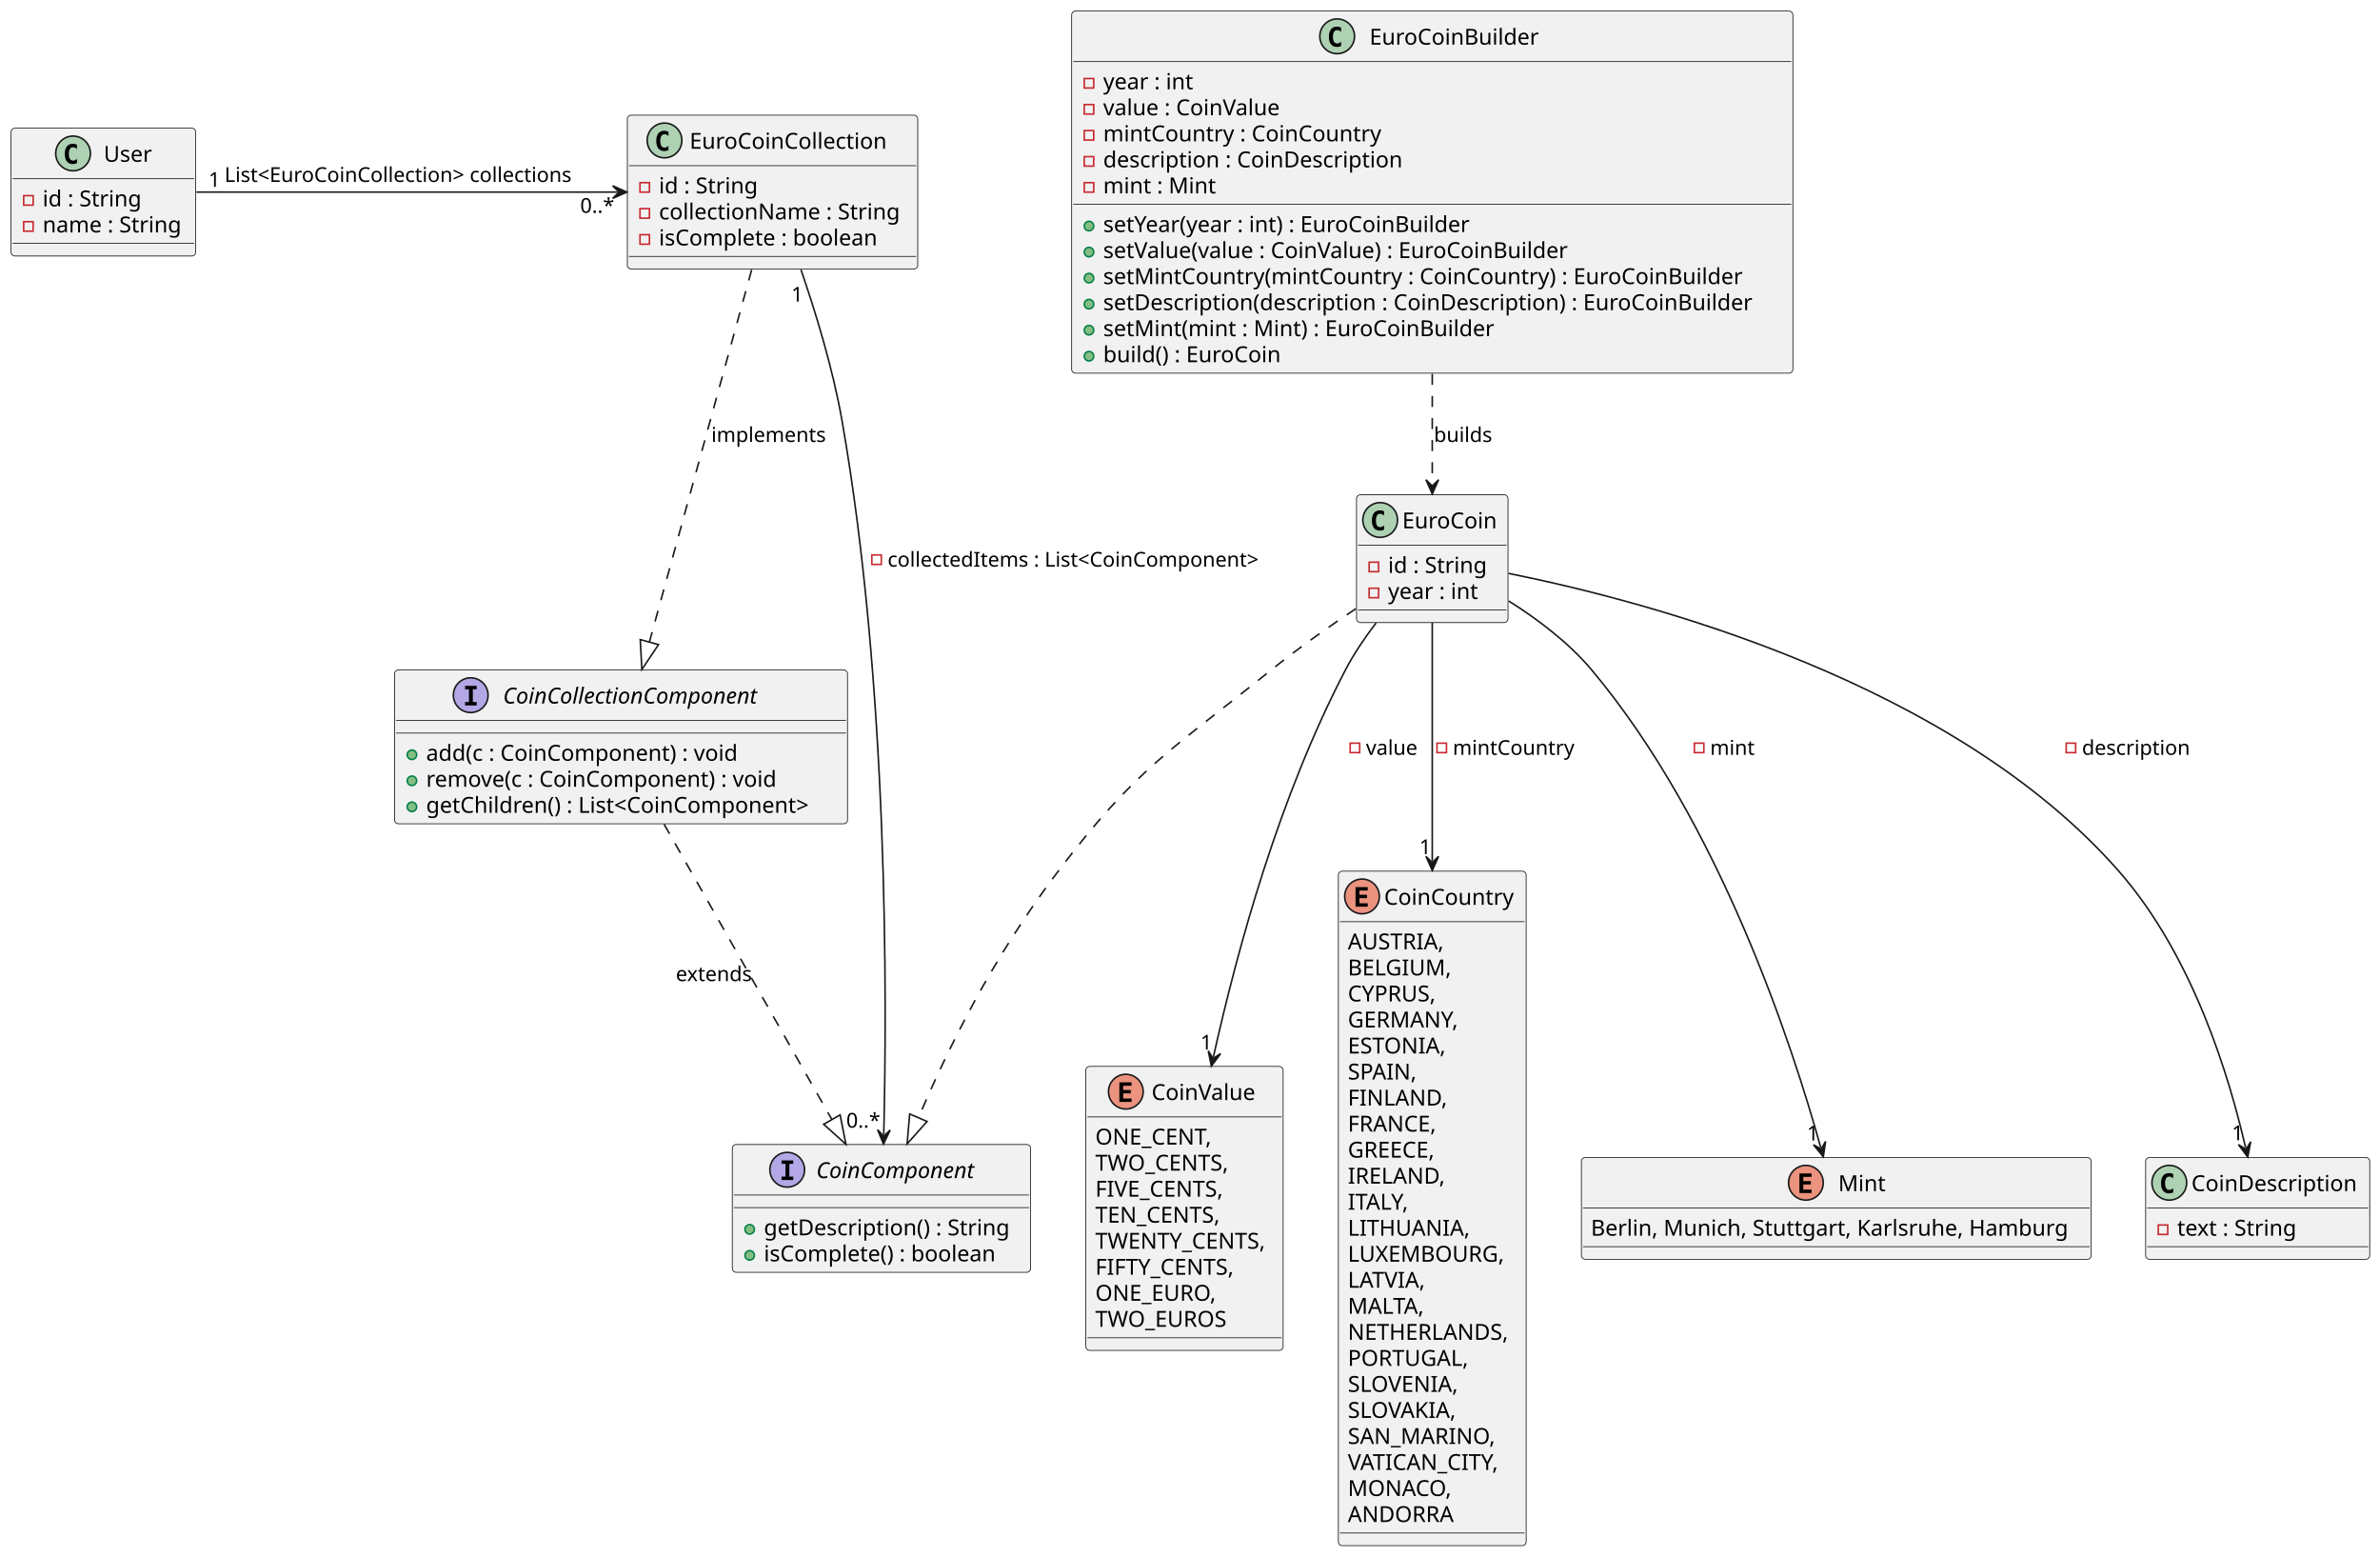
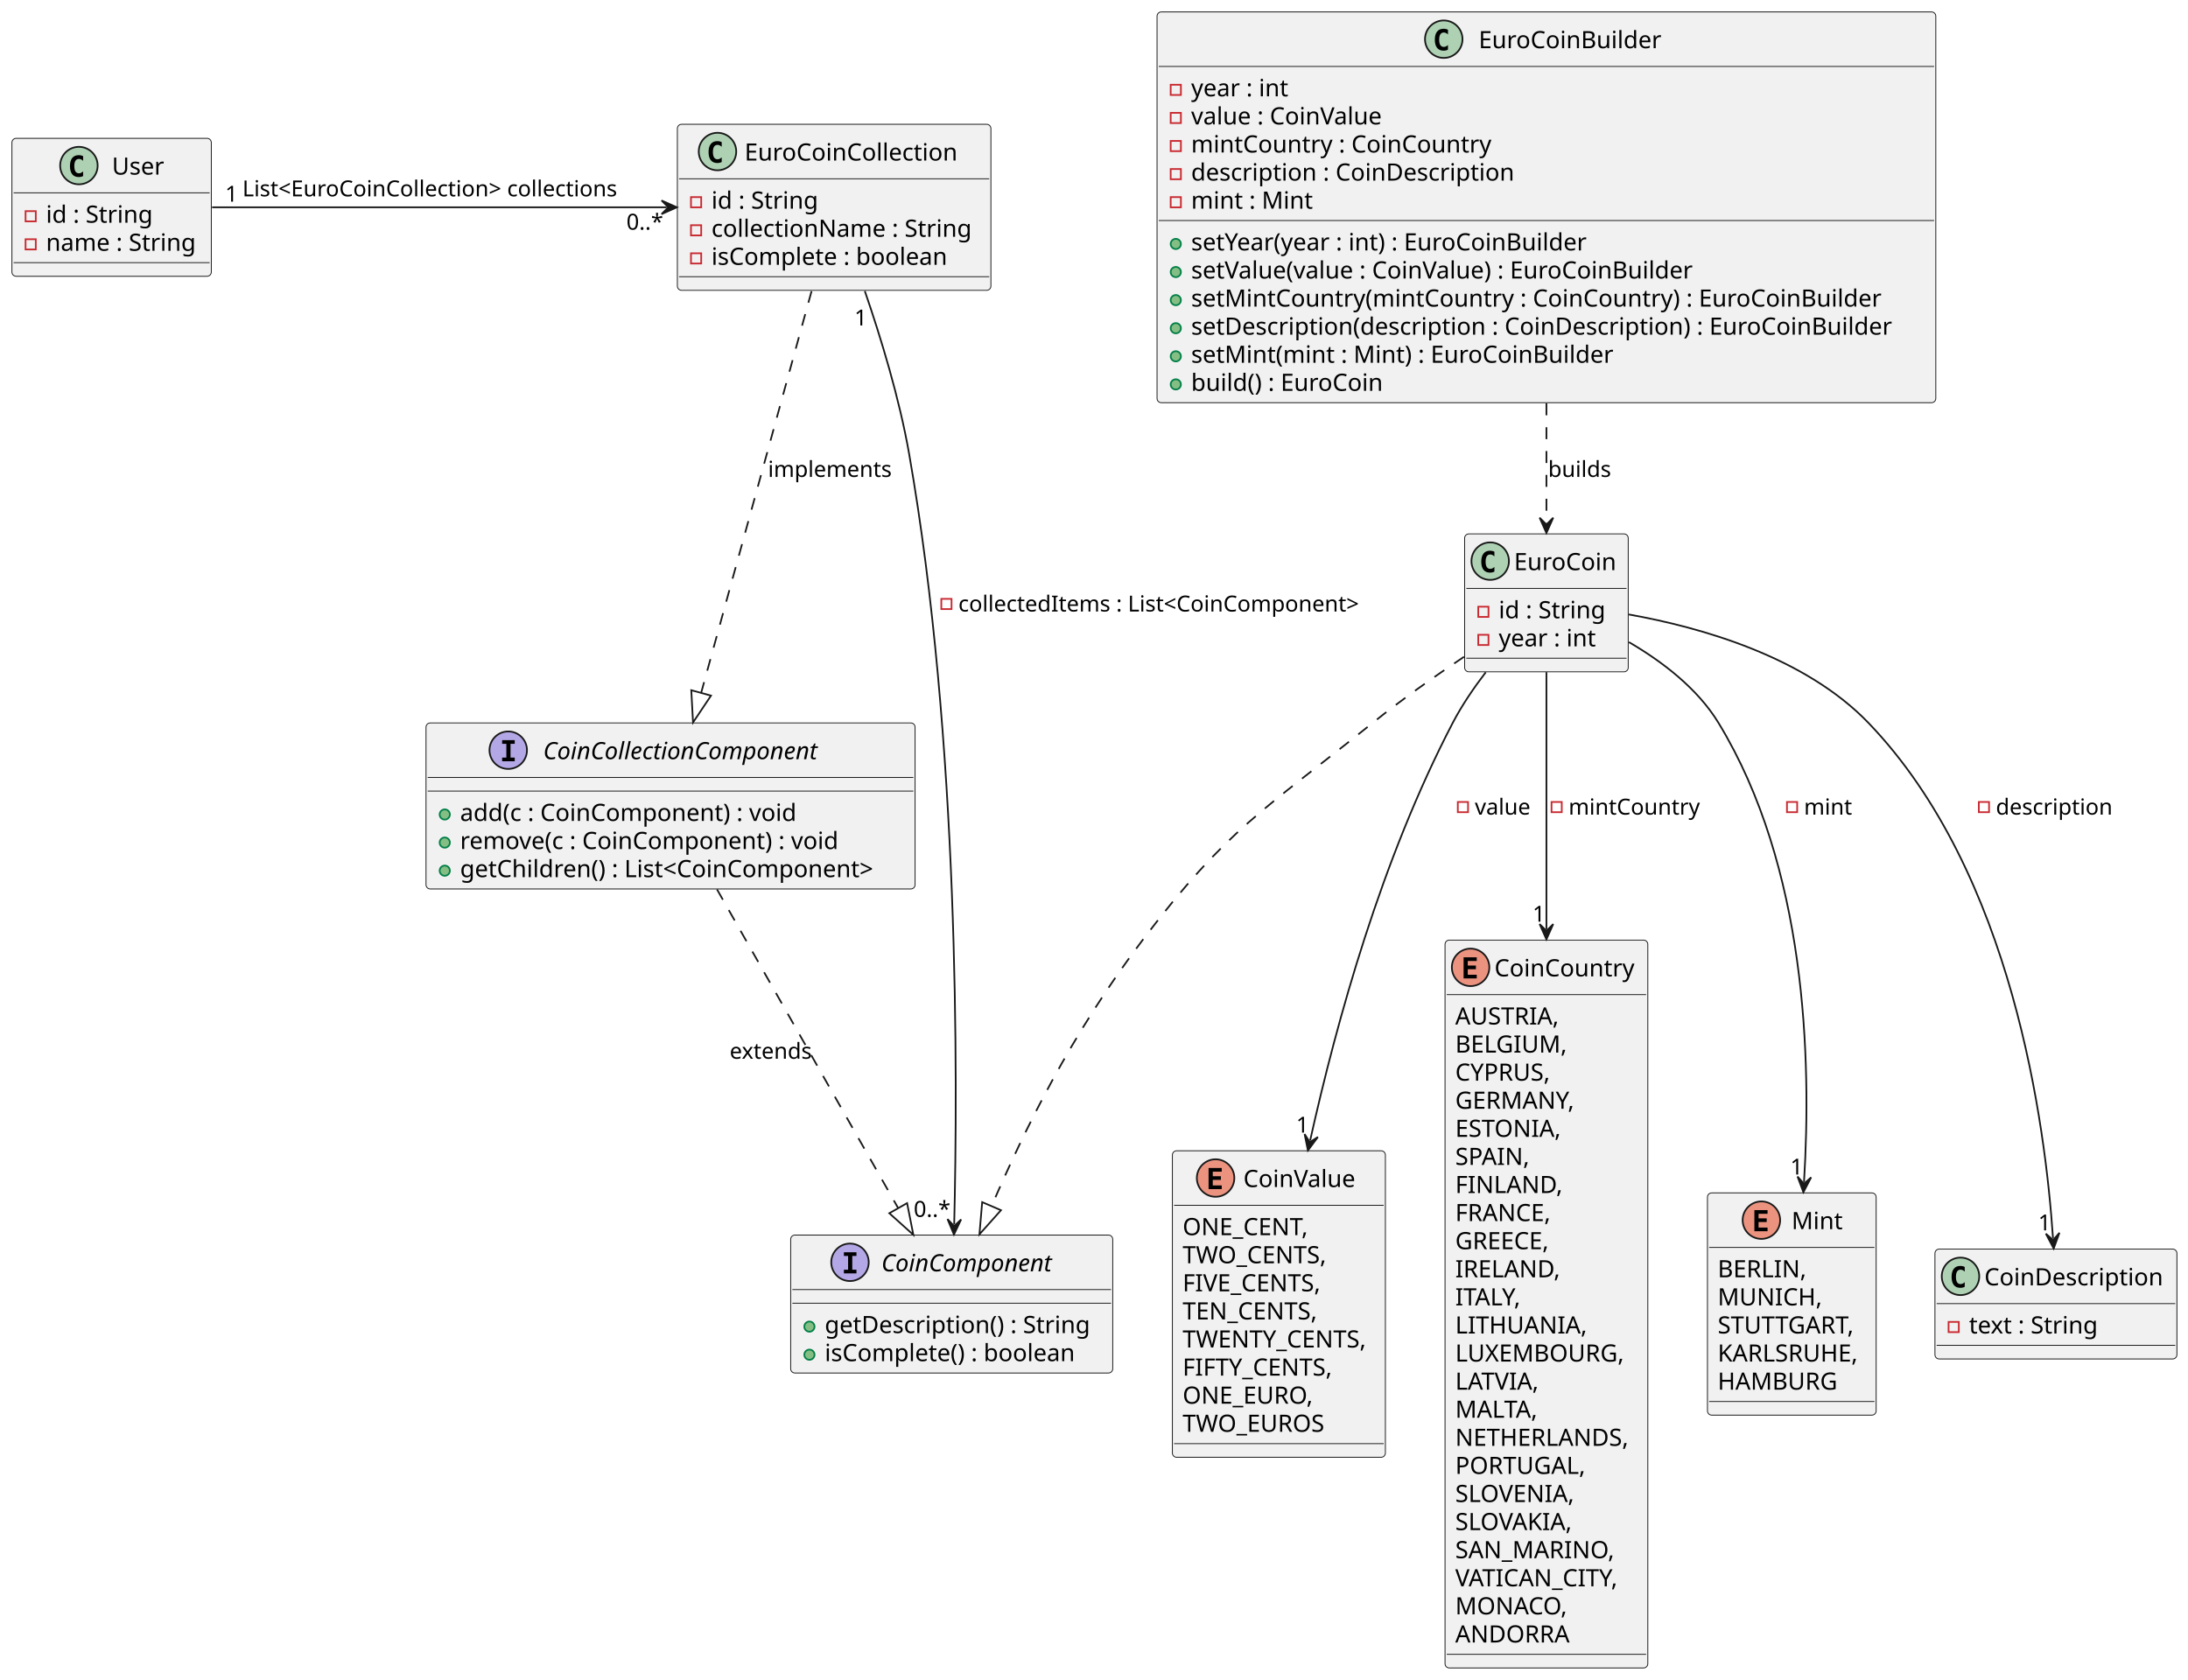
- <svg xmlns="http://www.w3.org/2000/svg" contentStyleType="text/css" height="986px" preserveAspectRatio="none" style="width:1508px;height:986px;background:#FFFFFF;" version="1.1" viewBox="0 0 1508 986" width="1508px" zoomAndPan="magnify">
+ <svg xmlns="http://www.w3.org/2000/svg" contentStyleType="text/css" height="986px" preserveAspectRatio="none" style="width:1284px;height:986px;background:#FFFFFF;" version="1.1" viewBox="0 0 1284 986" width="1284px" zoomAndPan="magnify">
  <defs />
  <g>
    <g id="elem_CoinValue">
      <rect codeLine="3" fill="#F1F1F1" height="179.906" id="CoinValue" rx="2.5" ry="2.5" style="stroke:#181818;stroke-width:0.5;" width="125" x="688" y="675.47" />
      <ellipse cx="713.35" cy="691.47" fill="#EB937F" rx="11" ry="11" style="stroke:#181818;stroke-width:1.0;" />
      <path d="M716.964,697.97 L709.245,697.97 L709.245,685.577 L716.964,685.577 L716.964,687.735 L711.693,687.735 L711.693,690.408 L716.466,690.408 L716.466,692.566 L711.693,692.566 L711.693,695.812 L716.964,695.812 Z " fill="#000000" />
      <text fill="#000000" font-family="sans-serif" font-size="14" lengthAdjust="spacing" textLength="70" x="729.65" y="696.761">CoinValue</text>
      <line style="stroke:#181818;stroke-width:0.5;" x1="689" x2="812" y1="707.47" y2="707.47" />
      <text fill="#000000" font-family="sans-serif" font-size="14" lengthAdjust="spacing" textLength="77" x="694" y="725.005">ONE_CENT,</text>
      <text fill="#000000" font-family="sans-serif" font-size="14" lengthAdjust="spacing" textLength="88" x="694" y="741.493">TWO_CENTS,</text>
      <text fill="#000000" font-family="sans-serif" font-size="14" lengthAdjust="spacing" textLength="85" x="694" y="757.982">FIVE_CENTS,</text>
      <text fill="#000000" font-family="sans-serif" font-size="14" lengthAdjust="spacing" textLength="83" x="694" y="774.47">TEN_CENTS,</text>
      <text fill="#000000" font-family="sans-serif" font-size="14" lengthAdjust="spacing" textLength="113" x="694" y="790.958">TWENTY_CENTS,</text>
      <text fill="#000000" font-family="sans-serif" font-size="14" lengthAdjust="spacing" textLength="94" x="694" y="807.447">FIFTY_CENTS,</text>
      <text fill="#000000" font-family="sans-serif" font-size="14" lengthAdjust="spacing" textLength="78" x="694" y="823.935">ONE_EURO,</text>
      <text fill="#000000" font-family="sans-serif" font-size="14" lengthAdjust="spacing" textLength="85" x="694" y="840.423">TWO_EUROS</text>
      <line style="stroke:#181818;stroke-width:0.5;" x1="689" x2="812" y1="847.376" y2="847.376" />
    </g>
    <g id="elem_CoinCountry">
      <rect codeLine="14" fill="#F1F1F1" height="427.231" id="CoinCountry" rx="2.5" ry="2.5" style="stroke:#181818;stroke-width:0.5;" width="119" x="848" y="551.81" />
      <ellipse cx="863" cy="567.81" fill="#EB937F" rx="11" ry="11" style="stroke:#181818;stroke-width:1.0;" />
      <path d="M866.614,574.31 L858.894,574.31 L858.894,561.917 L866.614,561.917 L866.614,564.075 L861.343,564.075 L861.343,566.748 L866.116,566.748 L866.116,568.906 L861.343,568.906 L861.343,572.152 L866.614,572.152 Z " fill="#000000" />
      <text fill="#000000" font-family="sans-serif" font-size="14" lengthAdjust="spacing" textLength="87" x="877" y="573.101">CoinCountry</text>
      <line style="stroke:#181818;stroke-width:0.5;" x1="849" x2="966" y1="583.81" y2="583.81" />
      <text fill="#000000" font-family="sans-serif" font-size="14" lengthAdjust="spacing" textLength="64" x="854" y="601.345">AUSTRIA,</text>
      <text fill="#000000" font-family="sans-serif" font-size="14" lengthAdjust="spacing" textLength="63" x="854" y="617.833">BELGIUM,</text>
      <text fill="#000000" font-family="sans-serif" font-size="14" lengthAdjust="spacing" textLength="58" x="854" y="634.322">CYPRUS,</text>
      <text fill="#000000" font-family="sans-serif" font-size="14" lengthAdjust="spacing" textLength="72" x="854" y="650.81">GERMANY,</text>
      <text fill="#000000" font-family="sans-serif" font-size="14" lengthAdjust="spacing" textLength="64" x="854" y="667.298">ESTONIA,</text>
      <text fill="#000000" font-family="sans-serif" font-size="14" lengthAdjust="spacing" textLength="44" x="854" y="683.787">SPAIN,</text>
      <text fill="#000000" font-family="sans-serif" font-size="14" lengthAdjust="spacing" textLength="63" x="854" y="700.275">FINLAND,</text>
      <text fill="#000000" font-family="sans-serif" font-size="14" lengthAdjust="spacing" textLength="59" x="854" y="716.763">FRANCE,</text>
      <text fill="#000000" font-family="sans-serif" font-size="14" lengthAdjust="spacing" textLength="57" x="854" y="733.251">GREECE,</text>
      <text fill="#000000" font-family="sans-serif" font-size="14" lengthAdjust="spacing" textLength="62" x="854" y="749.74">IRELAND,</text>
      <text fill="#000000" font-family="sans-serif" font-size="14" lengthAdjust="spacing" textLength="43" x="854" y="766.228">ITALY,</text>
      <text fill="#000000" font-family="sans-serif" font-size="14" lengthAdjust="spacing" textLength="78" x="854" y="782.716">LITHUANIA,</text>
      <text fill="#000000" font-family="sans-serif" font-size="14" lengthAdjust="spacing" textLength="98" x="854" y="799.205">LUXEMBOURG,</text>
      <text fill="#000000" font-family="sans-serif" font-size="14" lengthAdjust="spacing" textLength="53" x="854" y="815.693">LATVIA,</text>
      <text fill="#000000" font-family="sans-serif" font-size="14" lengthAdjust="spacing" textLength="52" x="854" y="832.181">MALTA,</text>
      <text fill="#000000" font-family="sans-serif" font-size="14" lengthAdjust="spacing" textLength="103" x="854" y="848.669">NETHERLANDS,</text>
      <text fill="#000000" font-family="sans-serif" font-size="14" lengthAdjust="spacing" textLength="78" x="854" y="865.158">PORTUGAL,</text>
      <text fill="#000000" font-family="sans-serif" font-size="14" lengthAdjust="spacing" textLength="71" x="854" y="881.646">SLOVENIA,</text>
      <text fill="#000000" font-family="sans-serif" font-size="14" lengthAdjust="spacing" textLength="72" x="854" y="898.134">SLOVAKIA,</text>
      <text fill="#000000" font-family="sans-serif" font-size="14" lengthAdjust="spacing" textLength="95" x="854" y="914.622">SAN_MARINO,</text>
      <text fill="#000000" font-family="sans-serif" font-size="14" lengthAdjust="spacing" textLength="105" x="854" y="931.111">VATICAN_CITY,</text>
      <text fill="#000000" font-family="sans-serif" font-size="14" lengthAdjust="spacing" textLength="68" x="854" y="947.599">MONACO,</text>
      <text fill="#000000" font-family="sans-serif" font-size="14" lengthAdjust="spacing" textLength="69" x="854" y="964.087">ANDORRA</text>
      <line style="stroke:#181818;stroke-width:0.5;" x1="849" x2="966" y1="971.04" y2="971.04" />
    </g>
    <g id="elem_Mint">
-       <rect codeLine="40" fill="#F1F1F1" height="64.488" id="Mint" rx="2.5" ry="2.5" style="stroke:#181818;stroke-width:0.5;" width="323" x="1002" y="733.18" />
-       <ellipse cx="1144.25" cy="749.18" fill="#EB937F" rx="11" ry="11" style="stroke:#181818;stroke-width:1.0;" />
-       <path d="M1147.864,755.68 L1140.145,755.68 L1140.145,743.287 L1147.864,743.287 L1147.864,745.445 L1142.593,745.445 L1142.593,748.118 L1147.366,748.118 L1147.366,750.276 L1142.593,750.276 L1142.593,753.522 L1147.864,753.522 Z " fill="#000000" />
-       <text fill="#000000" font-family="sans-serif" font-size="14" lengthAdjust="spacing" textLength="30" x="1164.75" y="754.471">Mint</text>
-       <line style="stroke:#181818;stroke-width:0.5;" x1="1003" x2="1324" y1="765.18" y2="765.18" />
-       <text fill="#000000" font-family="sans-serif" font-size="14" lengthAdjust="spacing" textLength="311" x="1008" y="782.715">Berlin, Munich, Stuttgart, Karlsruhe, Hamburg</text>
-       <line style="stroke:#181818;stroke-width:0.5;" x1="1003" x2="1324" y1="789.668" y2="789.668" />
+       <rect codeLine="40" fill="#F1F1F1" height="130.441" id="Mint" rx="2.5" ry="2.5" style="stroke:#181818;stroke-width:0.5;" width="99" x="1002" y="700.2" />
+       <ellipse cx="1033.65" cy="716.2" fill="#EB937F" rx="11" ry="11" style="stroke:#181818;stroke-width:1.0;" />
+       <path d="M1037.264,722.7 L1029.544,722.7 L1029.544,710.307 L1037.264,710.307 L1037.264,712.465 L1031.993,712.465 L1031.993,715.138 L1036.766,715.138 L1036.766,717.296 L1031.993,717.296 L1031.993,720.542 L1037.264,720.542 Z " fill="#000000" />
+       <text fill="#000000" font-family="sans-serif" font-size="14" lengthAdjust="spacing" textLength="30" x="1051.35" y="721.491">Mint</text>
+       <line style="stroke:#181818;stroke-width:0.5;" x1="1003" x2="1100" y1="732.2" y2="732.2" />
+       <text fill="#000000" font-family="sans-serif" font-size="14" lengthAdjust="spacing" textLength="50" x="1008" y="749.735">BERLIN,</text>
+       <text fill="#000000" font-family="sans-serif" font-size="14" lengthAdjust="spacing" textLength="60" x="1008" y="766.223">MUNICH,</text>
+       <text fill="#000000" font-family="sans-serif" font-size="14" lengthAdjust="spacing" textLength="87" x="1008" y="782.712">STUTTGART,</text>
+       <text fill="#000000" font-family="sans-serif" font-size="14" lengthAdjust="spacing" textLength="84" x="1008" y="799.2">KARLSRUHE,</text>
+       <text fill="#000000" font-family="sans-serif" font-size="14" lengthAdjust="spacing" textLength="69" x="1008" y="815.688">HAMBURG</text>
+       <line style="stroke:#181818;stroke-width:0.5;" x1="1003" x2="1100" y1="822.641" y2="822.641" />
    </g>
    <g id="elem_CoinDescription">
-       <rect codeLine="45" fill="#F1F1F1" height="64.488" id="CoinDescription" rx="2.5" ry="2.5" style="stroke:#181818;stroke-width:0.5;" width="142" x="1359.5" y="733.18" />
-       <ellipse cx="1374.5" cy="749.18" fill="#ADD1B2" rx="11" ry="11" style="stroke:#181818;stroke-width:1.0;" />
-       <path d="M1376.973,755.323 Q1376.392,755.622 1375.753,755.771 Q1375.114,755.921 1374.408,755.921 Q1371.901,755.921 1370.582,754.269 Q1369.262,752.617 1369.262,749.496 Q1369.262,746.366 1370.582,744.715 Q1371.901,743.063 1374.408,743.063 Q1375.114,743.063 1375.761,743.212 Q1376.409,743.362 1376.973,743.66 L1376.973,746.383 Q1376.342,745.802 1375.749,745.532 Q1375.155,745.263 1374.524,745.263 Q1373.18,745.263 1372.495,746.329 Q1371.81,747.396 1371.81,749.496 Q1371.81,751.588 1372.495,752.654 Q1373.18,753.721 1374.524,753.721 Q1375.155,753.721 1375.749,753.451 Q1376.342,753.182 1376.973,752.6 Z " fill="#000000" />
-       <text fill="#000000" font-family="sans-serif" font-size="14" lengthAdjust="spacing" textLength="110" x="1388.5" y="754.471">CoinDescription</text>
-       <line style="stroke:#181818;stroke-width:0.5;" x1="1360.5" x2="1500.5" y1="765.18" y2="765.18" />
-       <rect fill="none" height="6" style="stroke:#C82930;stroke-width:1.0;" width="6" x="1367.5" y="775.924" />
-       <text fill="#000000" font-family="sans-serif" font-size="14" lengthAdjust="spacing" textLength="80" x="1379.5" y="782.715">text : String</text>
-       <line style="stroke:#181818;stroke-width:0.5;" x1="1360.5" x2="1500.5" y1="789.668" y2="789.668" />
+       <rect codeLine="49" fill="#F1F1F1" height="64.488" id="CoinDescription" rx="2.5" ry="2.5" style="stroke:#181818;stroke-width:0.5;" width="142" x="1135.5" y="733.18" />
+       <ellipse cx="1150.5" cy="749.18" fill="#ADD1B2" rx="11" ry="11" style="stroke:#181818;stroke-width:1.0;" />
+       <path d="M1152.973,755.323 Q1152.392,755.622 1151.753,755.771 Q1151.114,755.921 1150.408,755.921 Q1147.901,755.921 1146.582,754.269 Q1145.262,752.617 1145.262,749.496 Q1145.262,746.366 1146.582,744.715 Q1147.901,743.063 1150.408,743.063 Q1151.114,743.063 1151.761,743.212 Q1152.409,743.362 1152.973,743.66 L1152.973,746.383 Q1152.342,745.802 1151.749,745.532 Q1151.155,745.263 1150.524,745.263 Q1149.18,745.263 1148.495,746.329 Q1147.81,747.396 1147.81,749.496 Q1147.81,751.588 1148.495,752.654 Q1149.18,753.721 1150.524,753.721 Q1151.155,753.721 1151.749,753.451 Q1152.342,753.182 1152.973,752.6 Z " fill="#000000" />
+       <text fill="#000000" font-family="sans-serif" font-size="14" lengthAdjust="spacing" textLength="110" x="1164.5" y="754.471">CoinDescription</text>
+       <line style="stroke:#181818;stroke-width:0.5;" x1="1136.5" x2="1276.5" y1="765.18" y2="765.18" />
+       <rect fill="none" height="6" style="stroke:#C82930;stroke-width:1.0;" width="6" x="1143.5" y="775.924" />
+       <text fill="#000000" font-family="sans-serif" font-size="14" lengthAdjust="spacing" textLength="80" x="1155.5" y="782.715">text : String</text>
+       <line style="stroke:#181818;stroke-width:0.5;" x1="1136.5" x2="1276.5" y1="789.668" y2="789.668" />
    </g>
    <g id="elem_CoinComponent">
-       <rect codeLine="50" fill="#F1F1F1" height="80.977" id="CoinComponent" rx="2.5" ry="2.5" style="stroke:#181818;stroke-width:0.5;" width="189" x="464" y="724.94" />
+       <rect codeLine="54" fill="#F1F1F1" height="80.977" id="CoinComponent" rx="2.5" ry="2.5" style="stroke:#181818;stroke-width:0.5;" width="189" x="464" y="724.94" />
      <ellipse cx="498.8" cy="740.94" fill="#B4A7E5" rx="11" ry="11" style="stroke:#181818;stroke-width:1.0;" />
      <path d="M495.228,737.205 L495.228,735.047 L502.607,735.047 L502.607,737.205 L500.142,737.205 L500.142,745.282 L502.607,745.282 L502.607,747.44 L495.228,747.44 L495.228,745.282 L497.693,745.282 L497.693,737.205 Z " fill="#000000" />
      <text fill="#000000" font-family="sans-serif" font-size="14" font-style="italic" lengthAdjust="spacing" textLength="113" x="517.2" y="746.231">CoinComponent</text>
      <line style="stroke:#181818;stroke-width:0.5;" x1="465" x2="652" y1="756.94" y2="756.94" />
      <line style="stroke:#181818;stroke-width:0.5;" x1="465" x2="652" y1="764.94" y2="764.94" />
      <ellipse cx="475" cy="778.684" fill="#84BE84" rx="3" ry="3" style="stroke:#038048;stroke-width:1.0;" />
      <text fill="#000000" font-family="sans-serif" font-size="14" lengthAdjust="spacing" textLength="163" x="484" y="782.475">getDescription() : String</text>
      <ellipse cx="475" cy="795.172" fill="#84BE84" rx="3" ry="3" style="stroke:#038048;stroke-width:1.0;" />
      <text fill="#000000" font-family="sans-serif" font-size="14" lengthAdjust="spacing" textLength="155" x="484" y="798.963">isComplete() : boolean</text>
    </g>
    <g id="elem_CoinCollectionComponent">
-       <rect codeLine="55" fill="#F1F1F1" height="97.465" id="CoinCollectionComponent" rx="2.5" ry="2.5" style="stroke:#181818;stroke-width:0.5;" width="287" x="250" y="424.34" />
+       <rect codeLine="59" fill="#F1F1F1" height="97.465" id="CoinCollectionComponent" rx="2.5" ry="2.5" style="stroke:#181818;stroke-width:0.5;" width="287" x="250" y="424.34" />
      <ellipse cx="298.25" cy="440.34" fill="#B4A7E5" rx="11" ry="11" style="stroke:#181818;stroke-width:1.0;" />
      <path d="M294.678,436.605 L294.678,434.447 L302.057,434.447 L302.057,436.605 L299.592,436.605 L299.592,444.682 L302.057,444.682 L302.057,446.84 L294.678,446.84 L294.678,444.682 L297.143,444.682 L297.143,436.605 Z " fill="#000000" />
      <text fill="#000000" font-family="sans-serif" font-size="14" font-style="italic" lengthAdjust="spacing" textLength="182" x="318.75" y="445.631">CoinCollectionComponent</text>
      <line style="stroke:#181818;stroke-width:0.5;" x1="251" x2="536" y1="456.34" y2="456.34" />
      <line style="stroke:#181818;stroke-width:0.5;" x1="251" x2="536" y1="464.34" y2="464.34" />
      <ellipse cx="261" cy="478.084" fill="#84BE84" rx="3" ry="3" style="stroke:#038048;stroke-width:1.0;" />
      <text fill="#000000" font-family="sans-serif" font-size="14" lengthAdjust="spacing" textLength="209" x="270" y="481.875">add(c : CoinComponent) : void</text>
      <ellipse cx="261" cy="494.572" fill="#84BE84" rx="3" ry="3" style="stroke:#038048;stroke-width:1.0;" />
      <text fill="#000000" font-family="sans-serif" font-size="14" lengthAdjust="spacing" textLength="234" x="270" y="498.363">remove(c : CoinComponent) : void</text>
      <ellipse cx="261" cy="511.061" fill="#84BE84" rx="3" ry="3" style="stroke:#038048;stroke-width:1.0;" />
      <text fill="#000000" font-family="sans-serif" font-size="14" lengthAdjust="spacing" textLength="261" x="270" y="514.852">getChildren() : List&lt;CoinComponent&gt;</text>
    </g>
    <g id="elem_EuroCoin">
-       <rect codeLine="64" fill="#F1F1F1" height="80.977" id="EuroCoin" rx="2.5" ry="2.5" style="stroke:#181818;stroke-width:0.5;" width="96" x="859.5" y="313.37" />
+       <rect codeLine="68" fill="#F1F1F1" height="80.977" id="EuroCoin" rx="2.5" ry="2.5" style="stroke:#181818;stroke-width:0.5;" width="96" x="859.5" y="313.37" />
      <ellipse cx="874.5" cy="329.37" fill="#ADD1B2" rx="11" ry="11" style="stroke:#181818;stroke-width:1.0;" />
      <path d="M876.973,335.513 Q876.392,335.812 875.753,335.961 Q875.114,336.111 874.408,336.111 Q871.901,336.111 870.582,334.459 Q869.262,332.807 869.262,329.686 Q869.262,326.557 870.582,324.905 Q871.901,323.253 874.408,323.253 Q875.114,323.253 875.761,323.402 Q876.409,323.552 876.973,323.851 L876.973,326.573 Q876.342,325.992 875.749,325.722 Q875.155,325.452 874.524,325.452 Q873.18,325.452 872.495,326.519 Q871.81,327.586 871.81,329.686 Q871.81,331.778 872.495,332.844 Q873.18,333.911 874.524,333.911 Q875.155,333.911 875.749,333.641 Q876.342,333.372 876.973,332.79 Z " fill="#000000" />
      <text fill="#000000" font-family="sans-serif" font-size="14" lengthAdjust="spacing" textLength="64" x="888.5" y="334.661">EuroCoin</text>
      <line style="stroke:#181818;stroke-width:0.5;" x1="860.5" x2="954.5" y1="345.37" y2="345.37" />
      <rect fill="none" height="6" style="stroke:#C82930;stroke-width:1.0;" width="6" x="867.5" y="356.114" />
      <text fill="#000000" font-family="sans-serif" font-size="14" lengthAdjust="spacing" textLength="66" x="879.5" y="362.905">id : String</text>
      <rect fill="none" height="6" style="stroke:#C82930;stroke-width:1.0;" width="6" x="867.5" y="372.602" />
      <text fill="#000000" font-family="sans-serif" font-size="14" lengthAdjust="spacing" textLength="59" x="879.5" y="379.393">year : int</text>
      <line style="stroke:#181818;stroke-width:0.5;" x1="860.5" x2="954.5" y1="386.347" y2="386.347" />
    </g>
    <g id="elem_EuroCoinBuilder">
-       <rect codeLine="76" fill="#F1F1F1" height="229.371" id="EuroCoinBuilder" rx="2.5" ry="2.5" style="stroke:#181818;stroke-width:0.5;" width="457" x="679" y="7" />
+       <rect codeLine="80" fill="#F1F1F1" height="229.371" id="EuroCoinBuilder" rx="2.5" ry="2.5" style="stroke:#181818;stroke-width:0.5;" width="457" x="679" y="7" />
      <ellipse cx="847.25" cy="23" fill="#ADD1B2" rx="11" ry="11" style="stroke:#181818;stroke-width:1.0;" />
      <path d="M849.723,29.143 Q849.142,29.442 848.503,29.591 Q847.864,29.741 847.158,29.741 Q844.651,29.741 843.332,28.089 Q842.012,26.437 842.012,23.316 Q842.012,20.186 843.332,18.535 Q844.651,16.883 847.158,16.883 Q847.864,16.883 848.511,17.032 Q849.159,17.182 849.723,17.48 L849.723,20.203 Q849.092,19.622 848.499,19.352 Q847.905,19.082 847.274,19.082 Q845.93,19.082 845.245,20.149 Q844.56,21.216 844.56,23.316 Q844.56,25.408 845.245,26.474 Q845.93,27.541 847.274,27.541 Q847.905,27.541 848.499,27.271 Q849.092,27.002 849.723,26.42 Z " fill="#000000" />
      <text fill="#000000" font-family="sans-serif" font-size="14" lengthAdjust="spacing" textLength="112" x="867.75" y="28.291">EuroCoinBuilder</text>
      <line style="stroke:#181818;stroke-width:0.5;" x1="680" x2="1135" y1="39" y2="39" />
      <rect fill="none" height="6" style="stroke:#C82930;stroke-width:1.0;" width="6" x="687" y="49.744" />
      <text fill="#000000" font-family="sans-serif" font-size="14" lengthAdjust="spacing" textLength="59" x="699" y="56.535">year : int</text>
      <rect fill="none" height="6" style="stroke:#C82930;stroke-width:1.0;" width="6" x="687" y="66.232" />
      <text fill="#000000" font-family="sans-serif" font-size="14" lengthAdjust="spacing" textLength="118" x="699" y="73.023">value : CoinValue</text>
      <rect fill="none" height="6" style="stroke:#C82930;stroke-width:1.0;" width="6" x="687" y="82.721" />
      <text fill="#000000" font-family="sans-serif" font-size="14" lengthAdjust="spacing" textLength="185" x="699" y="89.512">mintCountry : CoinCountry</text>
      <rect fill="none" height="6" style="stroke:#C82930;stroke-width:1.0;" width="6" x="687" y="99.209" />
      <text fill="#000000" font-family="sans-serif" font-size="14" lengthAdjust="spacing" textLength="199" x="699" y="106">description : CoinDescription</text>
      <rect fill="none" height="6" style="stroke:#C82930;stroke-width:1.0;" width="6" x="687" y="115.697" />
      <text fill="#000000" font-family="sans-serif" font-size="14" lengthAdjust="spacing" textLength="73" x="699" y="122.488">mint : Mint</text>
      <line style="stroke:#181818;stroke-width:0.5;" x1="680" x2="1135" y1="129.441" y2="129.441" />
      <ellipse cx="690" cy="143.185" fill="#84BE84" rx="3" ry="3" style="stroke:#038048;stroke-width:1.0;" />
      <text fill="#000000" font-family="sans-serif" font-size="14" lengthAdjust="spacing" textLength="244" x="699" y="146.977">setYear(year : int) : EuroCoinBuilder</text>
      <ellipse cx="690" cy="159.674" fill="#84BE84" rx="3" ry="3" style="stroke:#038048;stroke-width:1.0;" />
      <text fill="#000000" font-family="sans-serif" font-size="14" lengthAdjust="spacing" textLength="310" x="699" y="163.465">setValue(value : CoinValue) : EuroCoinBuilder</text>
      <ellipse cx="690" cy="176.162" fill="#84BE84" rx="3" ry="3" style="stroke:#038048;stroke-width:1.0;" />
      <text fill="#000000" font-family="sans-serif" font-size="14" lengthAdjust="spacing" textLength="424" x="699" y="179.953">setMintCountry(mintCountry : CoinCountry) : EuroCoinBuilder</text>
      <ellipse cx="690" cy="192.65" fill="#84BE84" rx="3" ry="3" style="stroke:#038048;stroke-width:1.0;" />
      <text fill="#000000" font-family="sans-serif" font-size="14" lengthAdjust="spacing" textLength="431" x="699" y="196.441">setDescription(description : CoinDescription) : EuroCoinBuilder</text>
      <ellipse cx="690" cy="209.139" fill="#84BE84" rx="3" ry="3" style="stroke:#038048;stroke-width:1.0;" />
      <text fill="#000000" font-family="sans-serif" font-size="14" lengthAdjust="spacing" textLength="257" x="699" y="212.93">setMint(mint : Mint) : EuroCoinBuilder</text>
      <ellipse cx="690" cy="225.627" fill="#84BE84" rx="3" ry="3" style="stroke:#038048;stroke-width:1.0;" />
      <text fill="#000000" font-family="sans-serif" font-size="14" lengthAdjust="spacing" textLength="121" x="699" y="229.418">build() : EuroCoin</text>
    </g>
    <g id="elem_User">
-       <rect codeLine="94" fill="#F1F1F1" height="80.977" id="User" rx="2.5" ry="2.5" style="stroke:#181818;stroke-width:0.5;" width="117" x="7" y="81.19" />
+       <rect codeLine="98" fill="#F1F1F1" height="80.977" id="User" rx="2.5" ry="2.5" style="stroke:#181818;stroke-width:0.5;" width="117" x="7" y="81.19" />
      <ellipse cx="46.3" cy="97.19" fill="#ADD1B2" rx="11" ry="11" style="stroke:#181818;stroke-width:1.0;" />
      <path d="M48.773,103.333 Q48.192,103.632 47.553,103.781 Q46.914,103.931 46.208,103.931 Q43.701,103.931 42.382,102.279 Q41.062,100.627 41.062,97.506 Q41.062,94.376 42.382,92.725 Q43.701,91.073 46.208,91.073 Q46.914,91.073 47.561,91.222 Q48.209,91.372 48.773,91.671 L48.773,94.393 Q48.142,93.812 47.549,93.542 Q46.955,93.272 46.324,93.272 Q44.98,93.272 44.295,94.339 Q43.61,95.406 43.61,97.506 Q43.61,99.598 44.295,100.664 Q44.98,101.731 46.324,101.731 Q46.955,101.731 47.549,101.461 Q48.142,101.192 48.773,100.61 Z " fill="#000000" />
      <text fill="#000000" font-family="sans-serif" font-size="14" lengthAdjust="spacing" textLength="31" x="65.7" y="102.481">User</text>
      <line style="stroke:#181818;stroke-width:0.5;" x1="8" x2="123" y1="113.19" y2="113.19" />
      <rect fill="none" height="6" style="stroke:#C82930;stroke-width:1.0;" width="6" x="15" y="123.934" />
      <text fill="#000000" font-family="sans-serif" font-size="14" lengthAdjust="spacing" textLength="66" x="27" y="130.725">id : String</text>
      <rect fill="none" height="6" style="stroke:#C82930;stroke-width:1.0;" width="6" x="15" y="140.422" />
      <text fill="#000000" font-family="sans-serif" font-size="14" lengthAdjust="spacing" textLength="91" x="27" y="147.213">name : String</text>
      <line style="stroke:#181818;stroke-width:0.5;" x1="8" x2="123" y1="154.167" y2="154.167" />
    </g>
    <g id="elem_EuroCoinCollection">
-       <rect codeLine="99" fill="#F1F1F1" height="97.465" id="EuroCoinCollection" rx="2.5" ry="2.5" style="stroke:#181818;stroke-width:0.5;" width="184" x="397.5" y="72.95" />
+       <rect codeLine="103" fill="#F1F1F1" height="97.465" id="EuroCoinCollection" rx="2.5" ry="2.5" style="stroke:#181818;stroke-width:0.5;" width="184" x="397.5" y="72.95" />
      <ellipse cx="421.05" cy="88.95" fill="#ADD1B2" rx="11" ry="11" style="stroke:#181818;stroke-width:1.0;" />
      <path d="M423.523,95.093 Q422.942,95.392 422.303,95.541 Q421.664,95.691 420.958,95.691 Q418.451,95.691 417.132,94.039 Q415.812,92.387 415.812,89.266 Q415.812,86.136 417.132,84.485 Q418.451,82.833 420.958,82.833 Q421.664,82.833 422.311,82.982 Q422.959,83.132 423.523,83.43 L423.523,86.153 Q422.892,85.572 422.299,85.302 Q421.705,85.032 421.074,85.032 Q419.73,85.032 419.045,86.099 Q418.36,87.166 418.36,89.266 Q418.36,91.358 419.045,92.424 Q419.73,93.491 421.074,93.491 Q421.705,93.491 422.299,93.221 Q422.892,92.951 423.523,92.37 Z " fill="#000000" />
      <text fill="#000000" font-family="sans-serif" font-size="14" lengthAdjust="spacing" textLength="133" x="436.95" y="94.241">EuroCoinCollection</text>
      <line style="stroke:#181818;stroke-width:0.5;" x1="398.5" x2="580.5" y1="104.95" y2="104.95" />
      <rect fill="none" height="6" style="stroke:#C82930;stroke-width:1.0;" width="6" x="405.5" y="115.694" />
      <text fill="#000000" font-family="sans-serif" font-size="14" lengthAdjust="spacing" textLength="66" x="417.5" y="122.485">id : String</text>
      <rect fill="none" height="6" style="stroke:#C82930;stroke-width:1.0;" width="6" x="405.5" y="132.182" />
      <text fill="#000000" font-family="sans-serif" font-size="14" lengthAdjust="spacing" textLength="158" x="417.5" y="138.973">collectionName : String</text>
      <rect fill="none" height="6" style="stroke:#C82930;stroke-width:1.0;" width="6" x="405.5" y="148.671" />
      <text fill="#000000" font-family="sans-serif" font-size="14" lengthAdjust="spacing" textLength="145" x="417.5" y="155.462">isComplete : boolean</text>
      <line style="stroke:#181818;stroke-width:0.5;" x1="398.5" x2="580.5" y1="162.415" y2="162.415" />
    </g>
    <g id="link_CoinCollectionComponent_CoinComponent">
-       <path codeLine="61" d="M420.75,522.02 C452.97,578.72 497.095,656.381 527.095,709.161 " fill="none" id="CoinCollectionComponent-to-CoinComponent" style="stroke:#181818;stroke-width:1.0;stroke-dasharray:7.0,7.0;" />
+       <path codeLine="65" d="M420.75,522.02 C452.97,578.72 497.095,656.381 527.095,709.161 " fill="none" id="CoinCollectionComponent-to-CoinComponent" style="stroke:#181818;stroke-width:1.0;stroke-dasharray:7.0,7.0;" />
      <polygon fill="none" points="535.99,724.81,532.312,706.196,521.879,712.126,535.99,724.81" style="stroke:#181818;stroke-width:1.0;" />
      <text fill="#000000" font-family="sans-serif" font-size="13" lengthAdjust="spacing" textLength="50" x="428.2" y="621.458">extends</text>
    </g>
    <g id="link_EuroCoin_CoinValue">
-       <path codeLine="69" d="M871.89,394.6 C864.76,403.91 857.83,414.11 852.5,424.34 C810.69,504.56 784.605,598.704 768.835,669.454 " fill="none" id="EuroCoin-to-CoinValue" style="stroke:#181818;stroke-width:1.0;" />
+       <path codeLine="73" d="M871.89,394.6 C864.76,403.91 857.83,414.11 852.5,424.34 C810.69,504.56 784.605,598.704 768.835,669.454 " fill="none" id="EuroCoin-to-CoinValue" style="stroke:#181818;stroke-width:1.0;" />
      <polygon fill="#181818" points="767.53,675.31,773.392,667.396,768.618,670.43,765.584,665.655,767.53,675.31" style="stroke:#181818;stroke-width:1.0;" />
      <rect fill="none" height="6" style="stroke:#C82930;stroke-width:1.0;" width="6" x="855.5" y="470.735" />
      <text fill="#000000" font-family="sans-serif" font-size="13" lengthAdjust="spacing" textLength="33" x="865.5" y="478.148">value</text>
      <text fill="#000000" font-family="sans-serif" font-size="13" lengthAdjust="spacing" textLength="8" x="760.609" y="664.808">1</text>
    </g>
    <g id="link_EuroCoin_CoinCountry">
-       <path codeLine="70" d="M907.5,394.5 C907.5,431.94 907.5,485.19 907.5,545.39 " fill="none" id="EuroCoin-to-CoinCountry" style="stroke:#181818;stroke-width:1.0;" />
+       <path codeLine="74" d="M907.5,394.5 C907.5,431.94 907.5,485.19 907.5,545.39 " fill="none" id="EuroCoin-to-CoinCountry" style="stroke:#181818;stroke-width:1.0;" />
      <polygon fill="#181818" points="907.5,551.39,911.5,542.39,907.5,546.39,903.5,542.39,907.5,551.39" style="stroke:#181818;stroke-width:1.0;" />
      <rect fill="none" height="6" style="stroke:#C82930;stroke-width:1.0;" width="6" x="910.5" y="470.735" />
      <text fill="#000000" font-family="sans-serif" font-size="13" lengthAdjust="spacing" textLength="79" x="920.5" y="478.148">mintCountry</text>
      <text fill="#000000" font-family="sans-serif" font-size="13" lengthAdjust="spacing" textLength="8" x="899.356" y="541.003">1</text>
    </g>
    <g id="link_EuroCoin_CoinDescription">
-       <path codeLine="71" d="M955.79,363.19 C1045.33,381.19 1237.54,432.15 1342.5,551.81 C1389.65,605.57 1412.544,682.253 1422.854,727.033 " fill="none" id="EuroCoin-to-CoinDescription" style="stroke:#181818;stroke-width:1.0;" />
-       <polygon fill="#181818" points="1424.2,732.88,1426.079,723.212,1423.078,728.008,1418.283,725.007,1424.2,732.88" style="stroke:#181818;stroke-width:1.0;" />
-       <rect fill="none" height="6" style="stroke:#C82930;stroke-width:1.0;" width="6" x="1309.17" y="470.735" />
-       <text fill="#000000" font-family="sans-serif" font-size="13" lengthAdjust="spacing" textLength="71" x="1319.17" y="478.148">description</text>
-       <text fill="#000000" font-family="sans-serif" font-size="13" lengthAdjust="spacing" textLength="8" x="1414.076" y="722.221">1</text>
+       <path codeLine="75" d="M955.83,360.67 C998.37,368.27 1059.19,385.53 1096.5,424.34 C1181.32,512.59 1200.338,660.764 1204.778,726.874 " fill="none" id="EuroCoin-to-CoinDescription" style="stroke:#181818;stroke-width:1.0;" />
+       <polygon fill="#181818" points="1205.18,732.86,1208.568,723.612,1204.845,727.871,1200.586,724.148,1205.18,732.86" style="stroke:#181818;stroke-width:1.0;" />
+       <rect fill="none" height="6" style="stroke:#C82930;stroke-width:1.0;" width="6" x="1161.25" y="470.735" />
+       <text fill="#000000" font-family="sans-serif" font-size="13" lengthAdjust="spacing" textLength="71" x="1171.25" y="478.148">description</text>
+       <text fill="#000000" font-family="sans-serif" font-size="13" lengthAdjust="spacing" textLength="8" x="1196.083" y="722.197">1</text>
    </g>
    <g id="link_EuroCoin_Mint">
-       <path codeLine="72" d="M955.96,380.67 C974.19,392.17 994,407.06 1008.5,424.34 C1090.02,521.54 1135.809,662.84 1153.669,726.93 " fill="none" id="EuroCoin-to-Mint" style="stroke:#181818;stroke-width:1.0;" />
-       <polygon fill="#181818" points="1155.28,732.71,1156.717,722.967,1153.938,727.894,1149.011,725.114,1155.28,732.71" style="stroke:#181818;stroke-width:1.0;" />
-       <rect fill="none" height="6" style="stroke:#C82930;stroke-width:1.0;" width="6" x="1073.57" y="470.735" />
-       <text fill="#000000" font-family="sans-serif" font-size="13" lengthAdjust="spacing" textLength="29" x="1083.57" y="478.148">mint</text>
-       <text fill="#000000" font-family="sans-serif" font-size="13" lengthAdjust="spacing" textLength="8" x="1144.874" y="722.392">1</text>
+       <path codeLine="76" d="M955.91,376.91 C975.41,388.28 996.16,404.08 1008.5,424.34 C1060.04,508.98 1063.085,621.391 1058.665,693.831 " fill="none" id="EuroCoin-to-Mint" style="stroke:#181818;stroke-width:1.0;" />
+       <polygon fill="#181818" points="1058.3,699.82,1062.841,691.08,1058.604,694.829,1054.855,690.593,1058.3,699.82" style="stroke:#181818;stroke-width:1.0;" />
+       <rect fill="none" height="6" style="stroke:#C82930;stroke-width:1.0;" width="6" x="1048.65" y="470.735" />
+       <text fill="#000000" font-family="sans-serif" font-size="13" lengthAdjust="spacing" textLength="29" x="1058.65" y="478.148">mint</text>
+       <text fill="#000000" font-family="sans-serif" font-size="13" lengthAdjust="spacing" textLength="8" x="1050.606" y="689.41">1</text>
    </g>
    <g id="link_EuroCoin_CoinComponent">
-       <path codeLine="73" d="M859.15,385.51 C841.8,397.1 822.36,410.78 805.5,424.34 C741.2,476.06 720.4,486.09 670.5,551.81 C628.62,606.97 601.084,663.46 581.894,707.99 " fill="none" id="EuroCoin-to-CoinComponent" style="stroke:#181818;stroke-width:1.0;stroke-dasharray:7.0,7.0;" />
+       <path codeLine="77" d="M859.15,385.51 C841.8,397.1 822.36,410.78 805.5,424.34 C741.2,476.06 720.4,486.09 670.5,551.81 C628.62,606.97 601.084,663.46 581.894,707.99 " fill="none" id="EuroCoin-to-CoinComponent" style="stroke:#181818;stroke-width:1.0;stroke-dasharray:7.0,7.0;" />
      <polygon fill="none" points="574.77,724.52,587.404,710.364,576.384,705.615,574.77,724.52" style="stroke:#181818;stroke-width:1.0;" />
    </g>
    <g id="link_EuroCoinBuilder_EuroCoin">
-       <path codeLine="91" d="M907.5,236.76 C907.5,264.11 907.5,285.55 907.5,306.87 " fill="none" id="EuroCoinBuilder-to-EuroCoin" style="stroke:#181818;stroke-width:1.0;stroke-dasharray:7.0,7.0;" />
+       <path codeLine="95" d="M907.5,236.76 C907.5,264.11 907.5,285.55 907.5,306.87 " fill="none" id="EuroCoinBuilder-to-EuroCoin" style="stroke:#181818;stroke-width:1.0;stroke-dasharray:7.0,7.0;" />
      <polygon fill="#181818" points="907.5,312.87,911.5,303.87,907.5,307.87,903.5,303.87,907.5,312.87" style="stroke:#181818;stroke-width:1.0;" />
      <text fill="#000000" font-family="sans-serif" font-size="13" lengthAdjust="spacing" textLength="39" x="908.5" y="279.938">builds</text>
    </g>
    <g id="link_EuroCoinCollection_CoinCollectionComponent">
-       <path codeLine="105" d="M476.25,170.9 C457.92,237.64 429.757,340.093 411.457,406.723 " fill="none" id="EuroCoinCollection-to-CoinCollectionComponent" style="stroke:#181818;stroke-width:1.0;stroke-dasharray:7.0,7.0;" />
+       <path codeLine="109" d="M476.25,170.9 C457.92,237.64 429.757,340.093 411.457,406.723 " fill="none" id="EuroCoinCollection-to-CoinCollectionComponent" style="stroke:#181818;stroke-width:1.0;stroke-dasharray:7.0,7.0;" />
      <polygon fill="none" points="406.69,424.08,417.243,408.312,405.671,405.134,406.69,424.08" style="stroke:#181818;stroke-width:1.0;" />
      <text fill="#000000" font-family="sans-serif" font-size="13" lengthAdjust="spacing" textLength="74" x="450.69" y="279.938">implements</text>
    </g>
    <g id="link_User_EuroCoinCollection">
-       <path codeLine="106" d="M124.46,121.68 C195.11,121.68 308.32,121.68 391.21,121.68 " fill="none" id="User-to-EuroCoinCollection" style="stroke:#181818;stroke-width:1.0;" />
+       <path codeLine="110" d="M124.46,121.68 C195.11,121.68 308.32,121.68 391.21,121.68 " fill="none" id="User-to-EuroCoinCollection" style="stroke:#181818;stroke-width:1.0;" />
      <polygon fill="#181818" points="397.21,121.68,388.21,117.68,392.21,121.68,388.21,125.68,397.21,121.68" style="stroke:#181818;stroke-width:1.0;" />
      <text fill="#000000" font-family="sans-serif" font-size="13" lengthAdjust="spacing" textLength="237" x="142.25" y="115.248">List&lt;EuroCoinCollection&gt; collections</text>
      <text fill="#000000" font-family="sans-serif" font-size="13" lengthAdjust="spacing" textLength="8" x="132.133" y="118.353">1</text>
      <text fill="#000000" font-family="sans-serif" font-size="13" lengthAdjust="spacing" textLength="22" x="367.625" y="134.81">0..*</text>
    </g>
    <g id="link_EuroCoinCollection_CoinComponent">
-       <path codeLine="107" d="M507.51,170.83 C516.99,198.4 527.8,233.86 533.5,266.37 C563.04,434.79 562.026,633.782 559.956,718.672 " fill="none" id="EuroCoinCollection-to-CoinComponent" style="stroke:#181818;stroke-width:1.0;" />
+       <path codeLine="111" d="M507.51,170.83 C516.99,198.4 527.8,233.86 533.5,266.37 C563.04,434.79 562.026,633.782 559.956,718.672 " fill="none" id="EuroCoinCollection-to-CoinComponent" style="stroke:#181818;stroke-width:1.0;" />
      <polygon fill="#181818" points="559.81,724.67,564.028,715.77,559.932,719.672,556.031,715.575,559.81,724.67" style="stroke:#181818;stroke-width:1.0;" />
      <rect fill="none" height="6" style="stroke:#C82930;stroke-width:1.0;" width="6" x="552.4" y="351.515" />
      <text fill="#000000" font-family="sans-serif" font-size="13" lengthAdjust="spacing" textLength="249" x="562.4" y="358.928">collectedItems : List&lt;CoinComponent&gt;</text>
      <text fill="#000000" font-family="sans-serif" font-size="13" lengthAdjust="spacing" textLength="8" x="501.393" y="191.031">1</text>
      <text fill="#000000" font-family="sans-serif" font-size="13" lengthAdjust="spacing" textLength="22" x="536.205" y="714.271">0..*</text>
    </g>
  </g>
</svg>
